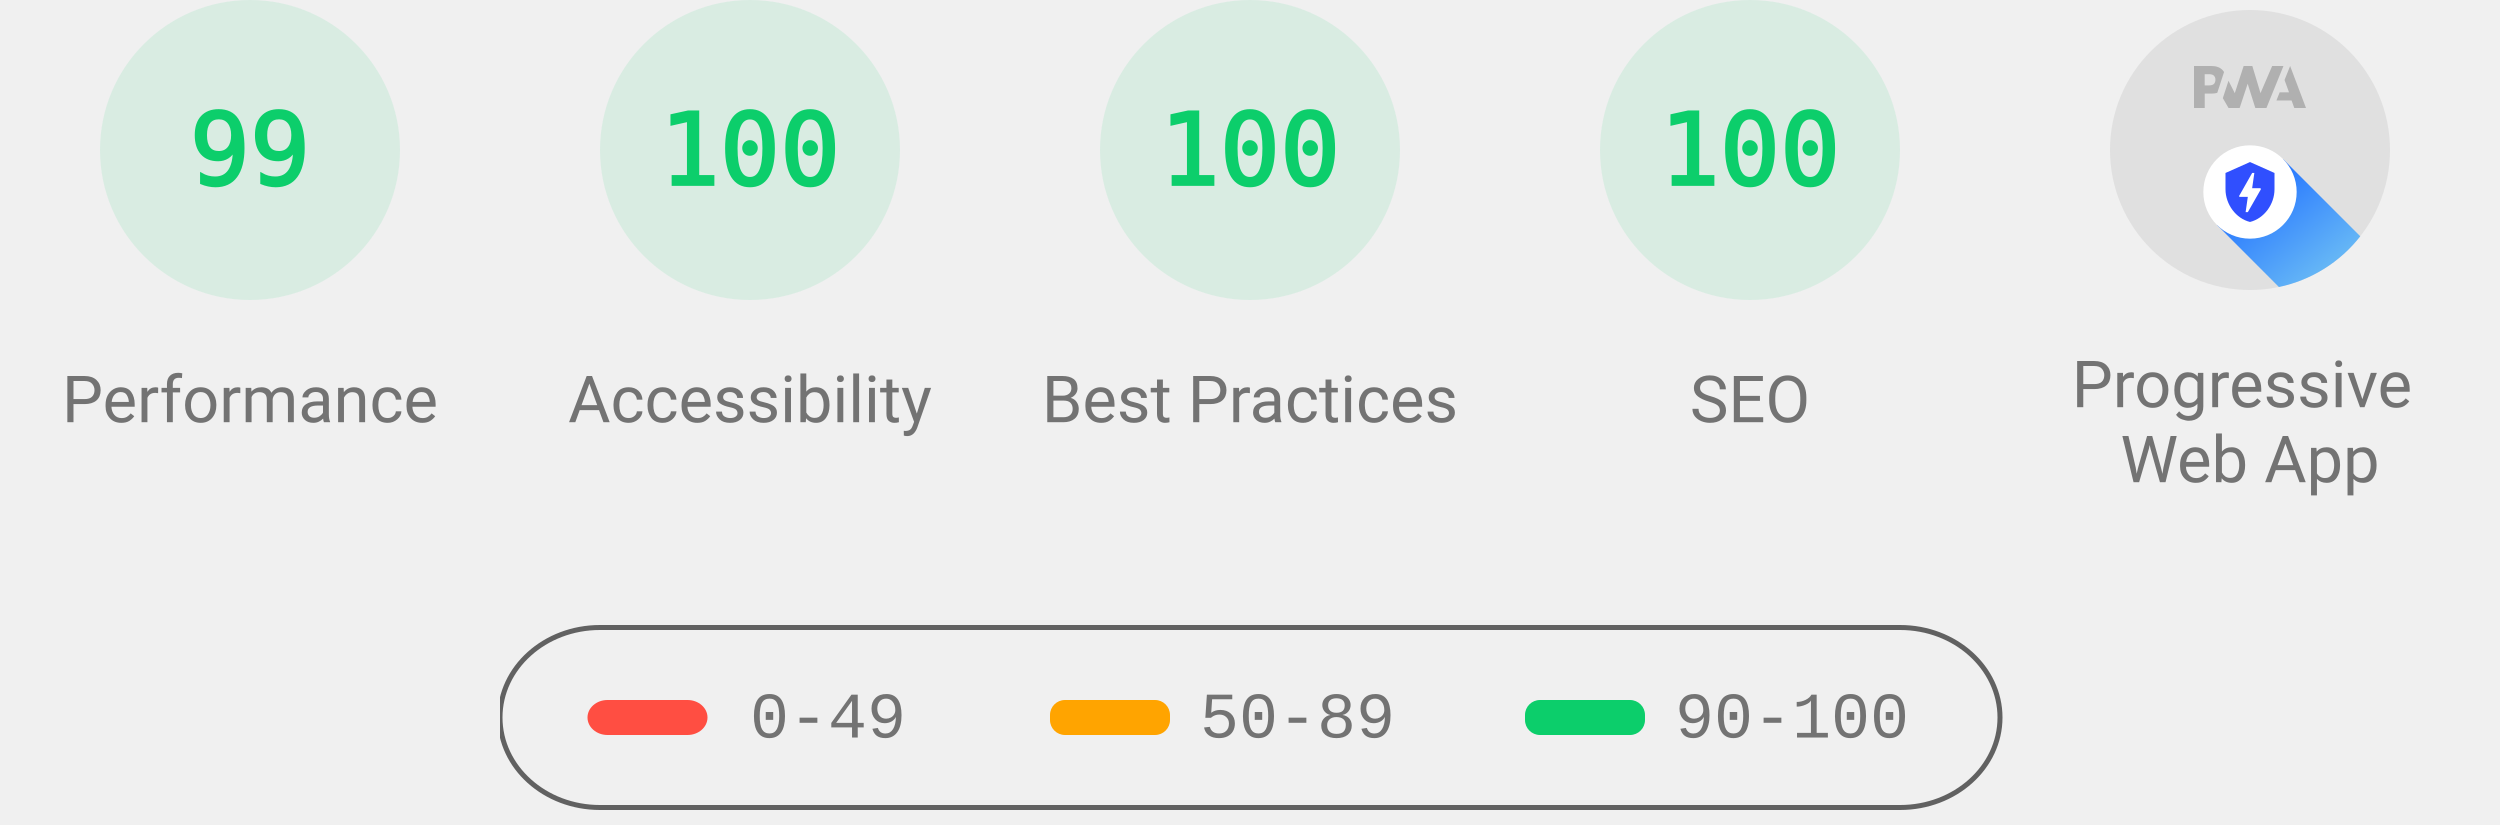
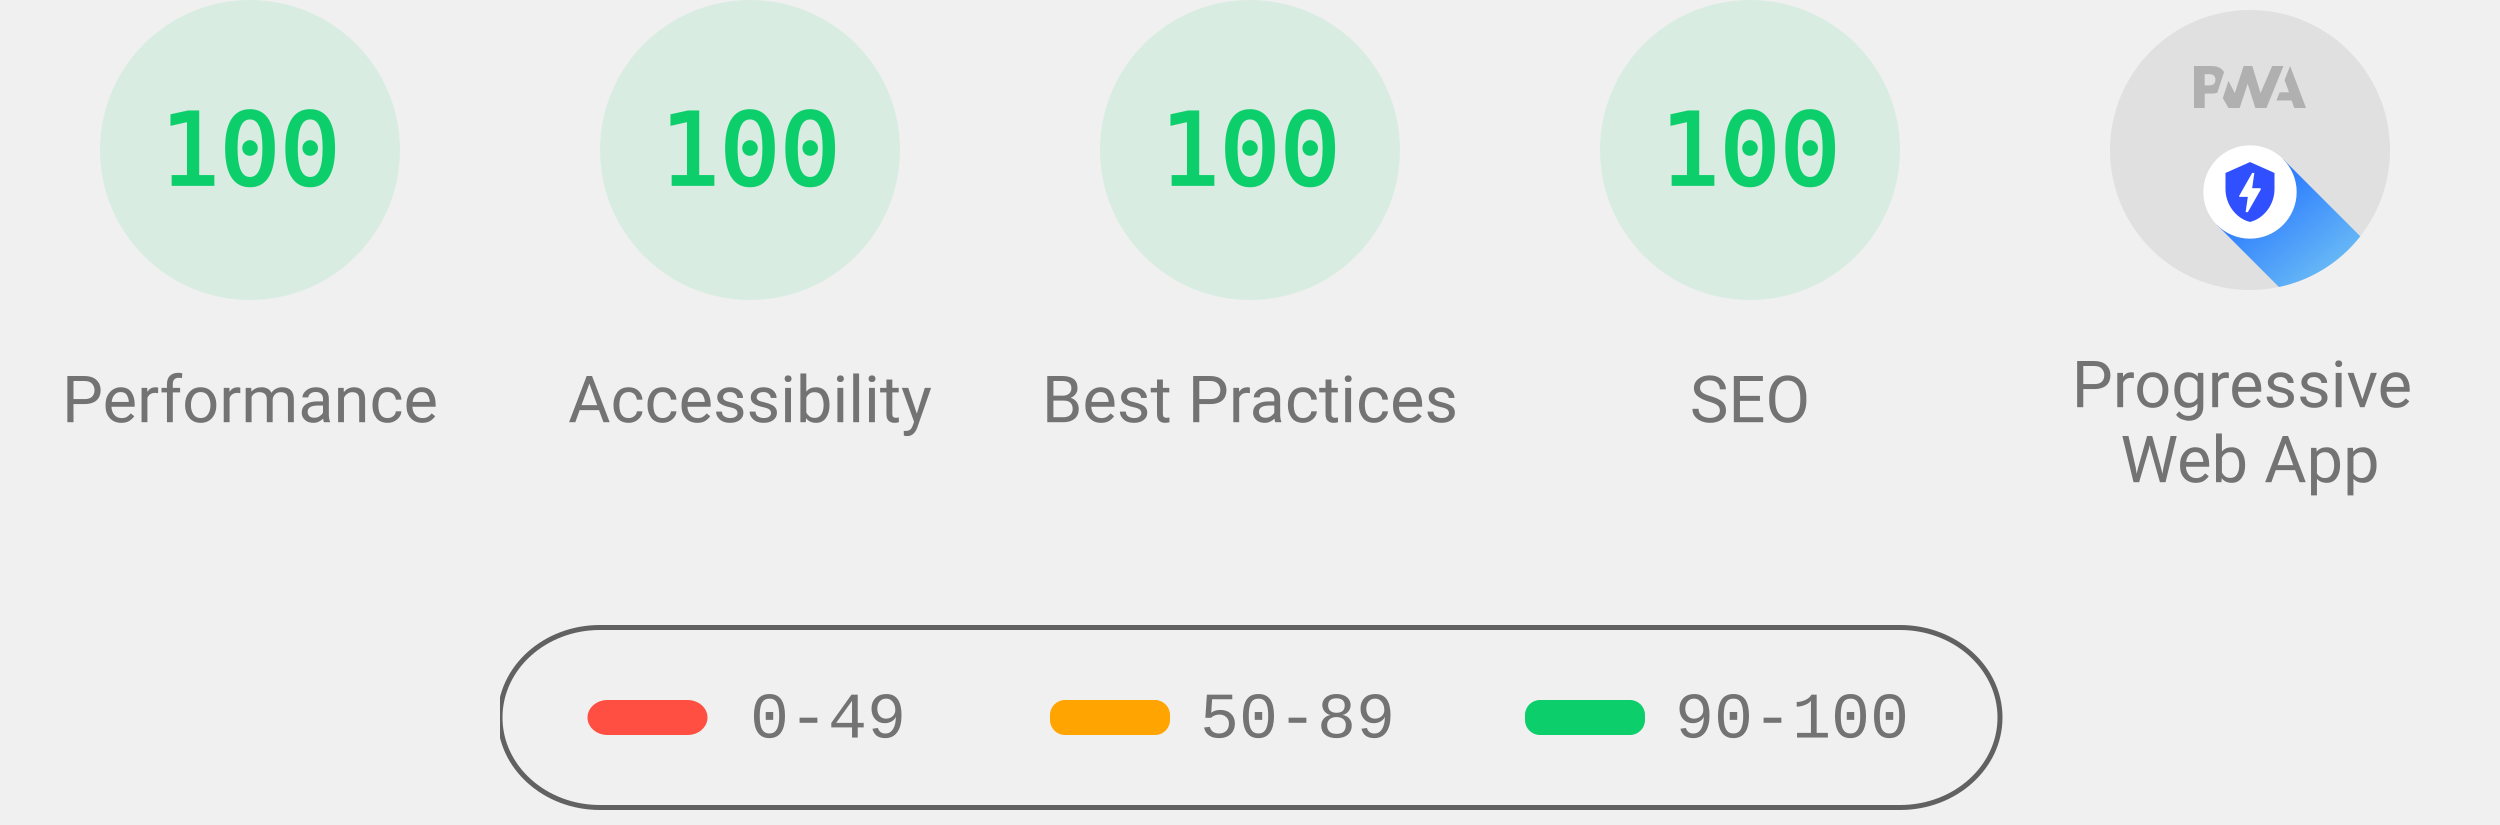
<svg xmlns="http://www.w3.org/2000/svg" class="theme--agnostic" fill="none" width="1000" height="330">
  <style>
			.gauge-base {
				opacity: 0.1
			}

			.gauge-arc {
				fill: none;
				animation-delay: 250ms;
				stroke-linecap: round;
				transform: rotate(-90deg);
				transform-origin: 100px 60px;
				animation: load-gauge 1s ease forwards
			}

			.guage-text {
				font-size: 40px;
				font-family: monospace;
				text-align: center
			}

			.guage-red {
				color: #ff4e42;
				fill: #ff4e42;
				stroke: #ff4e42
			}
			.guage-orange {
				color: #ffa400;
				fill: #ffa400;
				stroke: #ffa400
			}
			.guage-green {
				color: #0cce6b;
				fill: #0cce6b;
				stroke: #0cce6b
			}
			.theme--agnostic .guage-undefined {
				color: #5c5c5c;
				fill: #5c5c5c;
				stroke: #5c5c5c
			}
			.theme--light .guage-undefined {
				color: #1e1e1e;
				fill: #1e1e1e;
				stroke: #1e1e1e
			}
			.theme--dark .guage-undefined {
				color: #f5f5f5;
				fill: #f5f5f5;
				stroke: #f5f5f5
			}

			.guage-title {
				stroke: none;
				font-size: 26px;
				line-height: 26px;
				font-family: Roboto, Halvetica, Arial, sans-serif
			}
			.metric.guage-title {
				font-family: 'Courier New', Courier, monospace
			}
			.theme--agnostic .guage-title {
				color: #737373;
				fill: #737373
			}
			.theme--light .guage-title {
				color: #212121;
				fill: #212121
			}
			.theme--dark .guage-title {
				color: #f5f5f5;
				fill: #f5f5f5
			}

			@keyframes load-gauge {
				from {
					stroke-dasharray: 0 352.858
				}
			}
			.lh-gauge--pwa__disc {
				fill: #e0e0e0
			}
			.lh-gauge--pwa__logo {
				position: relative;
				fill: #b0b0b0
			}
			.lh-gauge--pwa__invisible {
				display: none
			}
			.lh-gauge--pwa__visible {
				display: inline
			}
			.guage-invisible {
				display: none
			}
			.lh-gauge--pwa__logo--primary-color {
				fill: #304ffe
			}
			.theme--agnostic .lh-gauge--pwa__logo--secondary-color {
				fill: #787878
			}
			.theme--light .lh-gauge--pwa__logo--secondary-color {
				fill: #3d3d3d
			}
			.theme--dark .lh-gauge--pwa__logo--secondary-color {
				fill: #d8b6b6
			}
			.theme--light #svg_2 {
				stroke: #00000022
			}
			.theme--agnostic #svg_2 {
				stroke: #616161
			}
			.theme--light #svg_2 {
				stroke: #00000022
			}
			.theme--dark #svg_2 {
				stroke: #f5f5f566
			}
		</style>
  <svg class="guage-div guage-perf guage-green" viewBox="0 0 200 200" width="200" height="200" x="0" y="0">
    <circle class="gauge-base" r="56" cx="100" cy="60" stroke-width="8" />
-     <circle class="gauge-arc guage-arc-1" r="56" cx="100" cy="60" stroke-width="8" style="stroke-dasharray: 348.339, 351.858;" />
-     <text class="guage-text" x="100px" y="60px" alignment-baseline="central" dominant-baseline="central" text-anchor="middle">99</text>
+     <circle class="gauge-arc guage-arc-1" r="56" cx="100" cy="60" stroke-width="8" style="stroke-dasharray: 351.858, 351.858;" />
+     <text class="guage-text" x="100px" y="60px" alignment-baseline="central" dominant-baseline="central" text-anchor="middle">100</text>
    <text class="guage-title" x="100px" y="160px" alignment-baseline="central" dominant-baseline="central" text-anchor="middle">Performance</text>
  </svg>
  <svg class="guage-div guage-acc guage-green" viewBox="0 0 200 200" width="200" height="200" x="200" y="0">
    <circle class="gauge-base" r="56" cx="100" cy="60" stroke-width="8" />
    <circle class="gauge-arc guage-arc-2" r="56" cx="100" cy="60" stroke-width="8" style="stroke-dasharray: 351.858, 351.858;" />
    <text class="guage-text" x="100px" y="60px" alignment-baseline="central" dominant-baseline="central" text-anchor="middle">100</text>
    <text class="guage-title" x="100px" y="160px" alignment-baseline="central" dominant-baseline="central" text-anchor="middle">Accessibility</text>
  </svg>
  <svg class="guage-div guage-best guage-green" viewBox="0 0 200 200" width="200" height="200" x="400" y="0">
    <circle class="gauge-base" r="56" cx="100" cy="60" stroke-width="8" />
    <circle class="gauge-arc guage-arc-3" r="56" cx="100" cy="60" stroke-width="8" style="stroke-dasharray: 351.858, 351.858;" />
    <text class="guage-text" x="100px" y="60px" alignment-baseline="central" dominant-baseline="central" text-anchor="middle">100</text>
    <text class="guage-title" x="100px" y="160px" alignment-baseline="central" dominant-baseline="central" text-anchor="middle">Best Practices</text>
  </svg>
  <svg class="guage-div guage-seo guage-green" viewBox="0 0 200 200" width="200" height="200" x="600" y="0">
    <circle class="gauge-base" r="56" cx="100" cy="60" stroke-width="8" />
    <circle class="gauge-arc guage-arc-4" r="56" cx="100" cy="60" stroke-width="8" style="stroke-dasharray: 351.858, 351.858;" />
    <text class="guage-text" x="100px" y="60px" alignment-baseline="central" dominant-baseline="central" text-anchor="middle">100</text>
    <text class="guage-title" x="100px" y="160px" alignment-baseline="central" dominant-baseline="central" text-anchor="middle">SEO</text>
  </svg>
  <svg class="guage-div guage-pwa " viewBox="0 0 200 200" width="200" height="200" x="800" y="0">
    <svg viewBox="0 0 60 60" width="112" height="112" x="44" y="4">
      <defs>
        <linearGradient id="lh-gauge--pwa__check-circle__gradient-0" x1="50%" y1="0%" x2="50%" y2="100%">
          <stop stop-color="#00C852" offset="0%" />
          <stop stop-color="#009688" offset="100%" />
        </linearGradient>
        <linearGradient id="lh-gauge--pwa__installable__shadow-gradient-0" x1="76.056%" x2="24.111%" y1="82.995%" y2="24.735%">
          <stop stop-color="#A5D6A7" offset="0%" />
          <stop stop-color="#80CBC4" offset="100%" />
        </linearGradient>
        <linearGradient id="lh-gauge--pwa__fast-reliable__shadow-gradient-0" x1="76.056%" y1="82.995%" x2="25.678%" y2="26.493%">
          <stop stop-color="#64B5F6" offset="0%" />
          <stop stop-color="#2979FF" offset="100%" />
        </linearGradient>
        <g id="lh-gauge--pwa__fast-reliable-badge-0">
          <circle fill="#FFFFFF" cx="10" cy="10" r="10" />
          <path fill="#304FFE" d="M10 3.58l5.25 2.34v3.5c0 3.23-2.24 6.26-5.25 7-3.01-.74-5.25-3.77-5.25-7v-3.5L10 3.58zm-.47 10.74l2.76-4.83.03-.07c.04-.08 0-.24-.22-.24h-1.64l.47-3.26h-.47l-2.7 4.77c-.02.01.05-.1-.04.05-.09.16-.1.31.18.31h1.63l-.47 3.27h.47z" />
        </g>
        <g id="lh-gauge--pwa__installable-badge-0">
          <circle fill="#FFFFFF" cx="10" cy="10" r="10" />
          <path fill="#009688" d="M10 4.167A5.835 5.835 0 0 0 4.167 10 5.835 5.835 0 0 0 10 15.833 5.835 5.835 0 0 0 15.833 10 5.835 5.835 0 0 0 10 4.167zm2.917 6.416h-2.334v2.334H9.417v-2.334H7.083V9.417h2.334V7.083h1.166v2.334h2.334v1.166z" />
        </g>
      </defs>
      <g stroke="none" fill-rule="nonzero">
        <circle class="lh-gauge--pwa__disc" cx="30" cy="30" r="30" />
        <g class="lh-gauge--pwa__logo">
          <path d="M35.66 19.39l.7-1.75h2L37.4 15 38.6 12l3.4 9h-2.51l-.58-1.61z" />
          <path d="M33.52 21l3.65-9h-2.42l-2.5 5.82L30.5 12h-1.86l-1.9 5.82-1.35-2.65-1.21 3.72L25.4 21h2.38l1.72-5.2 1.64 5.2z" />
          <path fill-rule="nonzero" d="M20.3 17.91h1.48c.45 0 .85-.05 1.2-.15l.39-1.18 1.07-3.3a2.64 2.64 0 0 0-.28-.37c-.55-.6-1.36-.91-2.42-.91H18v9h2.3V17.9zm1.96-3.84c.22.22.33.5.33.87 0 .36-.1.65-.29.87-.2.23-.59.35-1.15.35h-.86v-2.41h.87c.52 0 .89.1 1.1.32z" />
        </g>
        <rect class="lh-gauge--pwa__component lh-gauge--pwa__na-line lh-gauge--pwa__invisible" fill="#FFFFFF" x="20" y="32" width="20" height="4" rx="2" />
        <g class="lh-gauge--pwa__component lh-gauge--pwa__fast-reliable-badge lh-gauge--pwa__visible" transform="translate(20, 29)">
          <path fill="url(#lh-gauge--pwa__fast-reliable__shadow-gradient-0)" d="M33.63 19.49A30 30 0 0 1 16.2 30.36L3 17.14 17.14 3l16.49 16.49z" />
          <use href="#lh-gauge--pwa__fast-reliable-badge-0" />
        </g>
        <g class="lh-gauge--pwa__component lh-gauge--pwa__installable-badge lh-gauge--pwa__invisible" transform="translate(20, 29)">
          <path fill="url(#lh-gauge--pwa__installable__shadow-gradient-0)" d="M33.629 19.487c-4.272 5.453-10.391 9.39-17.415 10.869L3 17.142 17.142 3 33.63 19.487z" />
          <use href="#lh-gauge--pwa__installable-badge-0" />
        </g>
        <g class="lh-gauge--pwa__component lh-gauge--pwa__fast-reliable-installable-badges lh-gauge--pwa__invisible">
          <g transform="translate(8, 29)">
            <path fill="url(#lh-gauge--pwa__fast-reliable__shadow-gradient-0)" d="M16.321 30.463L3 17.143 17.142 3l22.365 22.365A29.864 29.864 0 0 1 22 31c-1.942 0-3.84-.184-5.679-.537z" />
            <use href="#lh-gauge--pwa__fast-reliable-badge-0" />
          </g>
          <g transform="translate(32, 29)">
            <path fill="url(#lh-gauge--pwa__installable__shadow-gradient-0)" d="M25.982 11.84a30.107 30.107 0 0 1-13.08 15.203L3 17.143 17.142 3l8.84 8.84z" />
            <use href="#lh-gauge--pwa__installable-badge-0" />
          </g>
        </g>
        <g class="lh-gauge--pwa__component lh-gauge--pwa__check-circle lh-gauge--pwa__invisible" transform="translate(18, 28)">
          <circle fill="#FFFFFF" cx="12" cy="12" r="12" />
          <path fill="url(#lh-gauge--pwa__check-circle__gradient-0)" d="M12 2a10 10 0 1 0 0 20 10 10 0 0 0 0-20zm-2 15l-5-5 1.41-1.41L10 14.17l7.59-7.59L19 8l-9 9z" />
        </g>
      </g>
    </svg>
    <text class="guage-title" y="160px" alignment-baseline="central" dominant-baseline="central" text-anchor="middle">
      <tspan x="100px" dy="-6px">Progressive</tspan>
      <tspan x="100px" dy="30px">Web App</tspan>
    </text>
  </svg>
  <svg width="604" height="76" x="200" y="250">
    <g>
      <rect fill="none" id="canvas_background" height="80" width="604" y="-1" x="-1" />
      <g display="none" overflow="visible" y="0" x="0" height="100%" width="100%" id="canvasGrid">
        <rect fill="url(#gridpattern)" stroke-width="0" y="0" x="0" height="100%" width="100%" />
      </g>
    </g>
    <g>
      <rect fill-opacity="0" stroke-width="2" rx="40" id="svg_2" height="72" width="600" y="1" x="0" fill="#000000" />
      <rect stroke="#000" rx="8" id="svg_3" height="14" width="48" y="30" x="35" stroke-opacity="null" stroke-width="0" fill="#ff4e42" />
      <rect stroke="#000" rx="6" id="svg_4" height="14" width="48" y="30" x="220" stroke-opacity="null" stroke-width="0" fill="#ffa400" />
      <rect stroke="#000" rx="6" id="svg_5" height="14" width="48" y="30" x="410" stroke-opacity="null" stroke-width="0" fill="#0cce6b" />
      <text class="metric guage-title" xml:space="preserve" text-anchor="start" font-size="26" id="svg_6" y="45" x="100" stroke-opacity="null" stroke-width="0" stroke="#000">0-49</text>
      <text class="metric guage-title" xml:space="preserve" text-anchor="start" font-size="26" id="svg_7" y="45" x="280" stroke-opacity="null" stroke-width="0" stroke="#000">50-89</text>
      <text class="metric guage-title" xml:space="preserve" text-anchor="start" font-size="26" id="svg_8" y="45" x="470" stroke-opacity="null" stroke-width="0" stroke="#000">90-100</text>
    </g>
  </svg>
</svg>
